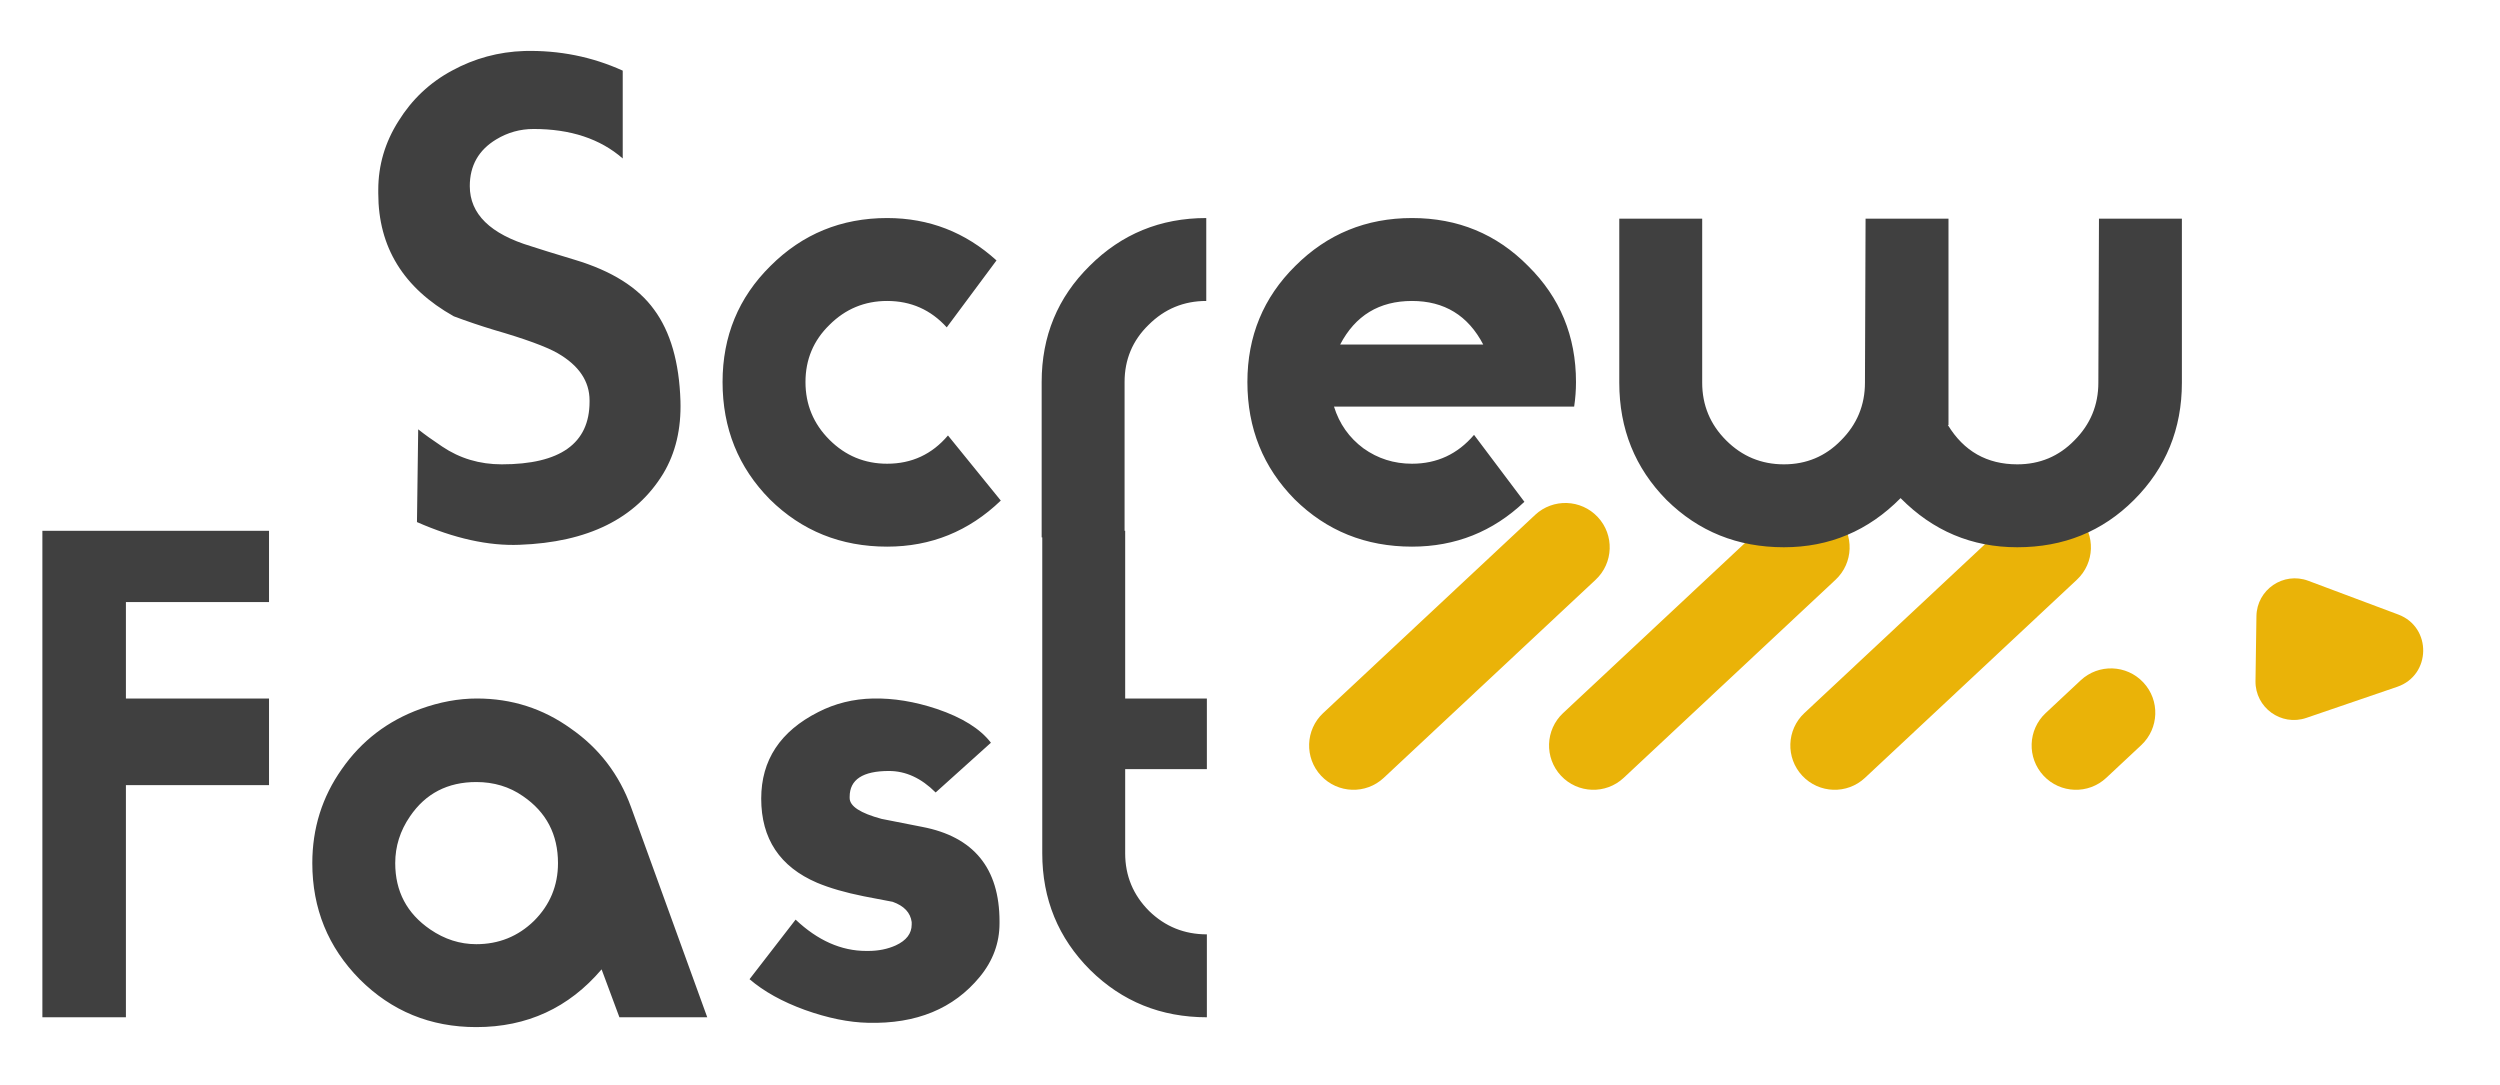
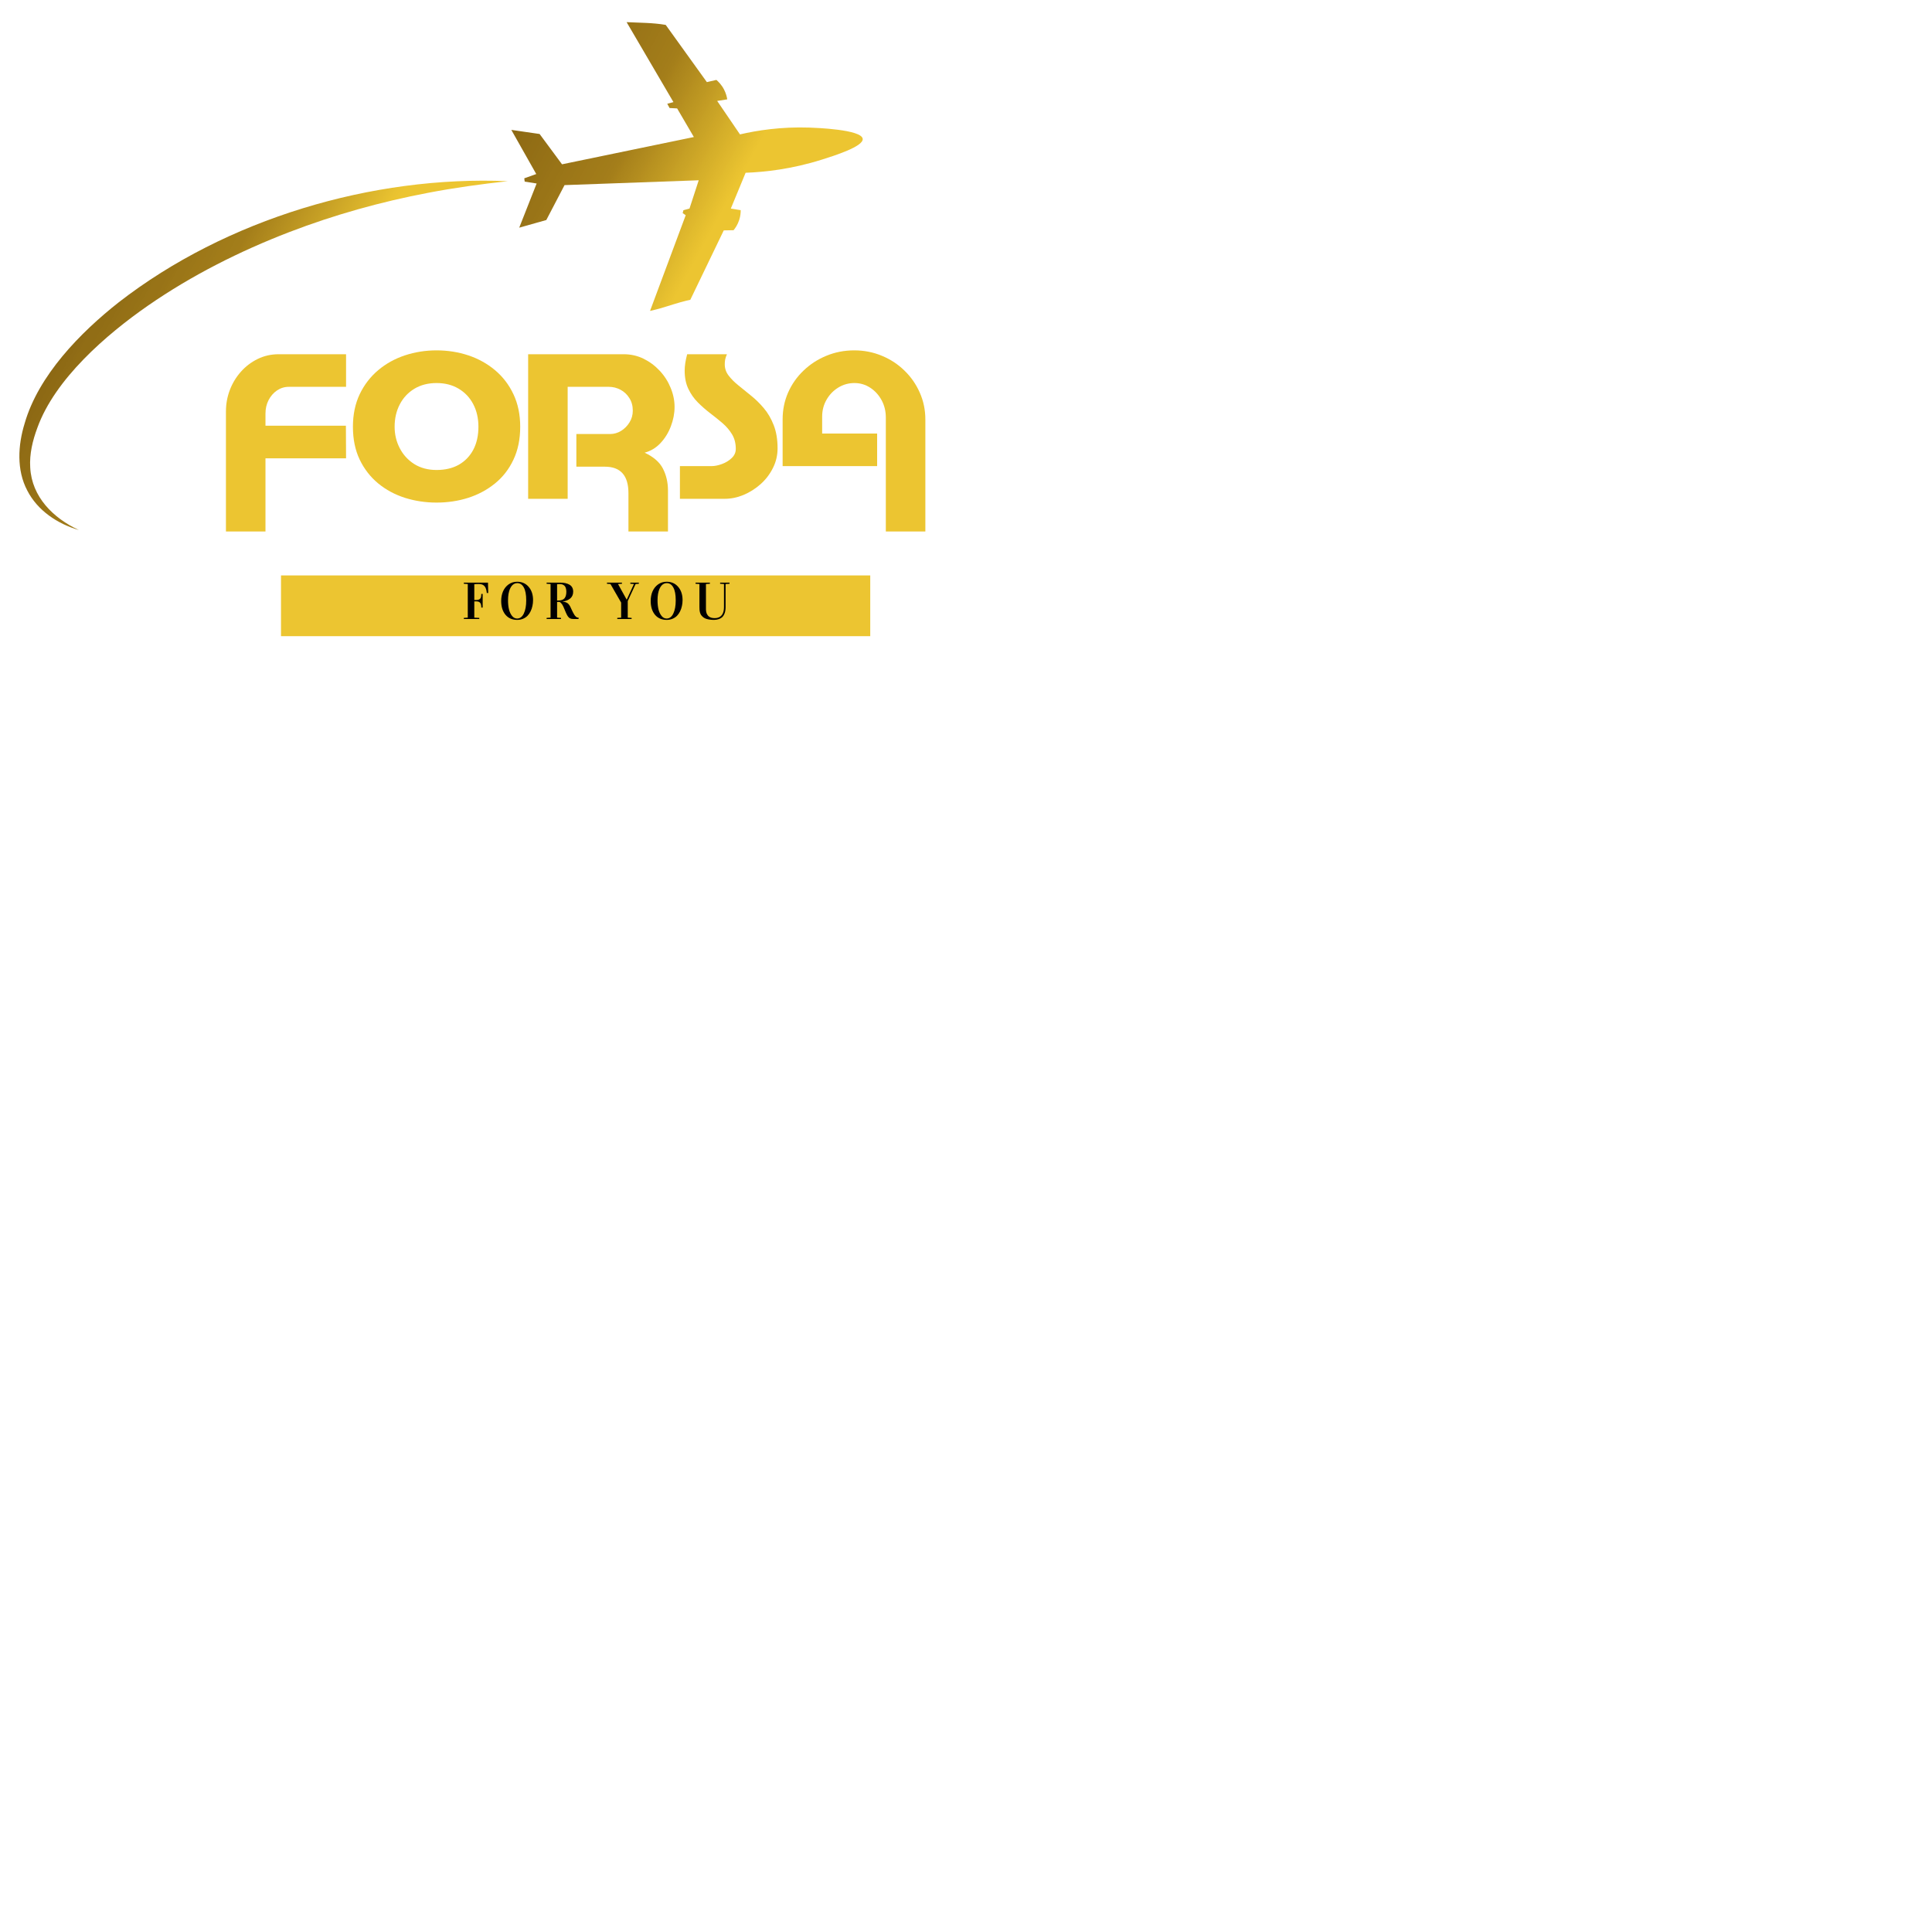
- <svg xmlns="http://www.w3.org/2000/svg" viewBox="0 0 521 226" width="521" height="226" style="height: 2.5rem;" fill="none">
-   <rect width="78.937" height="18.485" x="269" y="154.911" fill="#eab308" rx="9.242" transform="rotate(-43.075 269 154.911)" class="main-logo-screw-svg" />
-   <rect width="78.937" height="18.485" x="319" y="154.911" fill="#eab308" rx="9.242" transform="rotate(-43.075 319 154.911)" class="main-logo-screw-svg" />
-   <rect width="78.937" height="18.485" x="369.285" y="154.911" fill="#eab308" rx="9.242" transform="rotate(-43.075 369.285 154.911)" class="main-logo-screw-svg" />
-   <rect width="28.464" height="18.485" x="419.57" y="154.911" fill="#eab308" rx="9.242" transform="rotate(-43.075 419.57 154.911)" class="main-logo-screw-svg" />
-   <path fill="#eab308" class="main-logo-screw-svg" d="M499.804 128.068c7.03 2.636 6.885 12.63-.219 15.061l-18.951 6.483c-5.238 1.792-10.669-2.15-10.589-7.686l.196-13.514c.081-5.535 5.624-9.318 10.808-7.374l18.755 7.03Z" />
-   <path fill="#404040" class="main-logo-svg" d="M141.808 83.584c.171 5.803-1.024 10.837-3.584 15.104-5.717 9.387-15.701 14.336-29.952 14.848-6.485.256-13.61-1.323-21.376-4.736l.256-19.328c1.28 1.024 2.944 2.219 4.992 3.584 3.67 2.475 7.808 3.712 12.416 3.712 12.203 0 18.304-4.352 18.304-13.056v-.256c0-4.01-2.219-7.296-6.656-9.856-2.389-1.365-6.827-2.987-13.312-4.864a137.675 137.675 0 0 1-8.32-2.816c-10.496-5.888-15.744-14.421-15.744-25.6v-.768c0-5.12 1.408-9.899 4.224-14.336 2.816-4.523 6.528-8.021 11.136-10.496 4.693-2.56 9.728-3.925 15.104-4.096 7.253-.17 14.08 1.195 20.48 4.096v18.304c-4.693-4.096-10.88-6.144-18.56-6.144-2.816 0-5.419.725-7.808 2.176-3.67 2.219-5.504 5.461-5.504 9.728 0 5.803 4.267 9.984 12.8 12.544 1.536.512 4.565 1.45 9.088 2.816 7.68 2.304 13.184 5.76 16.512 10.368 3.413 4.608 5.248 10.965 5.504 19.072Zm66.758 20.736c-6.656 6.4-14.549 9.6-23.68 9.6-9.643 0-17.792-3.285-24.448-9.856-6.571-6.656-9.856-14.805-9.856-24.448 0-9.557 3.328-17.621 9.984-24.192 6.656-6.656 14.763-9.984 24.32-9.984 8.704 0 16.299 2.944 22.784 8.832l-10.368 13.952c-3.328-3.67-7.467-5.504-12.416-5.504-4.693 0-8.704 1.664-12.032 4.992-3.328 3.243-4.992 7.21-4.992 11.904 0 4.693 1.664 8.704 4.992 12.032 3.328 3.328 7.339 4.992 12.032 4.992 5.12 0 9.344-1.963 12.672-5.888l11.008 13.568Zm42.82-41.6c-4.693 0-8.704 1.664-12.032 4.992-3.328 3.243-4.992 7.21-4.992 11.904V112h-17.28V79.616c0-9.557 3.328-17.621 9.984-24.192 6.656-6.656 14.763-9.984 24.32-9.984v17.28Zm77.051 16.896a34.47 34.47 0 0 1-.384 5.12h-50.048c1.109 3.584 3.157 6.485 6.144 8.704 2.987 2.133 6.357 3.2 10.112 3.2 5.205 0 9.515-2.005 12.928-6.016l10.496 13.952c-6.571 6.229-14.379 9.344-23.424 9.344-9.643 0-17.792-3.285-24.448-9.856-6.571-6.656-9.856-14.805-9.856-24.448 0-9.557 3.328-17.621 9.984-24.192 6.656-6.656 14.763-9.984 24.32-9.984s17.621 3.328 24.192 9.984c6.656 6.57 9.984 14.635 9.984 24.192Zm-19.328-7.808c-3.157-6.059-8.107-9.088-14.848-9.088-6.827 0-11.819 3.03-14.976 9.088h29.824Zm145.596 7.936c0 9.643-3.328 17.792-9.984 24.448-6.571 6.571-14.677 9.856-24.32 9.856-9.472 0-17.579-3.413-24.32-10.24-6.741 6.827-14.848 10.24-24.32 10.24-9.643 0-17.792-3.285-24.448-9.856-6.571-6.656-9.856-14.805-9.856-24.448V45.568h17.28v34.176c0 4.693 1.664 8.704 4.992 12.032 3.328 3.328 7.339 4.992 12.032 4.992s8.661-1.664 11.904-4.992c3.328-3.328 4.992-7.339 4.992-12.032l.128-34.176h17.28v43.008h-.128c3.328 5.461 8.149 8.192 14.464 8.192 4.693 0 8.661-1.664 11.904-4.992 3.328-3.328 4.992-7.339 4.992-12.032l.128-34.176h17.28v34.176Z" />
-   <path fill="#404040" class="main-logo-svg" d="M56.064 163.616H26.24V212H8.832V110.624h47.232v14.848H26.24v20.096h29.824v18.048ZM147.389 212h-18.304l-3.712-9.984c-6.827 8.021-15.531 12.032-26.112 12.032-9.557 0-17.664-3.328-24.32-9.984-6.57-6.656-9.856-14.72-9.856-24.192 0-7.253 2.048-13.781 6.144-19.584 4.096-5.888 9.557-10.069 16.384-12.544 4.01-1.451 7.936-2.176 11.776-2.176 7.253 0 13.781 2.091 19.584 6.272 5.888 4.096 10.069 9.557 12.544 16.384L147.389 212Zm-31.104-32.128c0-5.973-2.432-10.624-7.296-13.952-2.816-1.963-6.059-2.944-9.728-2.944-5.973 0-10.581 2.389-13.824 7.168-2.048 2.987-3.072 6.229-3.072 9.728 0 5.888 2.432 10.496 7.296 13.824 2.987 2.048 6.187 3.072 9.6 3.072 4.693 0 8.704-1.621 12.032-4.864 3.328-3.328 4.992-7.339 4.992-12.032Zm92.015 12.544c0 4.096-1.365 7.808-4.096 11.136-5.461 6.656-13.227 9.856-23.296 9.6-4.011-.085-8.405-.981-13.184-2.688-4.693-1.707-8.533-3.84-11.52-6.4l9.6-12.416c4.608 4.352 9.515 6.528 14.72 6.528h.384c2.133 0 4.053-.384 5.76-1.152 2.219-1.024 3.328-2.475 3.328-4.352v-.512c-.256-1.963-1.579-3.371-3.968-4.224-.939-.171-2.944-.555-6.016-1.152-3.84-.768-7.083-1.707-9.728-2.816-7.765-3.328-11.648-9.173-11.648-17.536 0-8.021 3.968-14.037 11.904-18.048 3.499-1.792 7.296-2.731 11.392-2.816 4.267-.085 8.704.64 13.312 2.176 5.291 1.792 9.045 4.139 11.264 7.04l-11.52 10.368c-2.987-2.987-6.229-4.48-9.728-4.48-5.461 0-8.192 1.792-8.192 5.376v.256c0 1.707 2.219 3.157 6.656 4.352.341.085 3.157.64 8.448 1.664 10.752 2.048 16.128 8.619 16.128 19.712v.384ZM251.511 212c-9.557 0-17.664-3.285-24.32-9.856-6.656-6.656-9.984-14.763-9.984-24.32v-67.2h17.28v34.944h17.024v14.72h-17.024v17.536c0 4.693 1.664 8.704 4.992 12.032 3.328 3.243 7.339 4.864 12.032 4.864V212Z" />
-   <style>
-     [data-theme="dark"] .main-logo-svg {
-       fill: #d4d4d4;
-     }
-     [data-theme="dark"] .main-logo-screw-svg {
-       fill: #facc15;
-     }
- </style>
+ <svg xmlns="http://www.w3.org/2000/svg" width="500" zoomAndPan="magnify" viewBox="0 0 375 375" height="500" preserveAspectRatio="xMidYMid meet" version="1.0">
+   <defs>
+     <g />
+     <clipPath id="66f0d02dcd">
+       <path d="M 99 4 L 168 4 L 168 61 L 99 61 Z M 99 4 " clip-rule="nonzero" />
+     </clipPath>
+     <clipPath id="405ca9d980">
+       <path d="M 64.238 -31.137 L 168.898 26.016 L 100.961 150.426 L -3.699 93.273 Z M 64.238 -31.137 " clip-rule="nonzero" />
+     </clipPath>
+     <clipPath id="4ce04df2d0">
+       <path d="M 64.238 -31.137 L 168.898 26.016 L 100.961 150.426 L -3.699 93.273 Z M 64.238 -31.137 " clip-rule="nonzero" />
+     </clipPath>
+     <clipPath id="09bbdd28ea">
+       <path d="M 167.449 26.949 C 167.242 25.117 158.234 24.805 157.152 24.766 C 151.582 24.57 146.926 25.324 143.629 26.086 C 142.152 23.922 140.68 21.758 139.203 19.59 C 139.855 19.488 140.508 19.387 141.16 19.285 C 141.086 18.805 140.918 18.105 140.52 17.348 C 140.047 16.445 139.449 15.852 139.051 15.512 C 138.434 15.652 137.816 15.797 137.203 15.938 C 134.547 12.246 131.891 8.555 129.238 4.863 C 129.219 4.852 129.199 4.84 129.184 4.828 C 126.691 4.395 124.148 4.43 121.625 4.297 C 124.656 9.473 127.684 14.648 130.715 19.82 L 129.516 20.141 C 129.668 20.418 129.816 20.691 129.965 20.969 C 130.453 20.992 130.941 21.02 131.43 21.043 C 132.512 22.895 133.598 24.746 134.68 26.598 L 109.09 31.891 C 107.641 29.93 106.188 27.969 104.738 26.008 C 102.906 25.742 101.078 25.477 99.246 25.211 L 104.086 33.781 C 103.312 34.059 102.539 34.332 101.762 34.609 C 101.789 34.824 101.816 35.039 101.844 35.254 C 102.617 35.375 103.391 35.496 104.16 35.617 C 103.035 38.477 101.906 41.336 100.781 44.191 C 102.535 43.695 104.285 43.203 106.039 42.707 C 107.219 40.449 108.398 38.188 109.578 35.93 L 135.621 34.992 L 133.832 40.477 L 132.648 40.805 L 132.508 41.367 C 132.703 41.5 132.898 41.633 133.098 41.77 C 130.789 47.961 128.48 54.152 126.172 60.348 C 127.09 60.145 127.836 59.949 128.34 59.801 C 129.984 59.316 131.613 58.75 133.281 58.348 C 133.516 58.293 133.75 58.242 133.988 58.191 C 136.152 53.699 138.316 49.211 140.48 44.719 C 141.117 44.707 141.754 44.695 142.387 44.684 C 142.715 44.285 143.184 43.617 143.484 42.676 C 143.727 41.922 143.773 41.258 143.773 40.793 C 143.133 40.688 142.492 40.586 141.852 40.484 C 142.809 38.168 143.766 35.852 144.723 33.535 C 148.477 33.391 153.645 32.836 159.504 30.988 C 161.961 30.215 167.621 28.43 167.449 26.949 Z M 167.449 26.949 " clip-rule="nonzero" />
+     </clipPath>
+     <linearGradient x1="828.473" gradientTransform="matrix(0.049009, 0.0267622, -0.0267622, 0.049009, 65.2955, -30.05704)" y1="449.218" x2="2384.225" gradientUnits="userSpaceOnUse" y2="449.218" id="3a09776a36">
+       <stop stop-opacity="1" stop-color="rgb(55.299%, 41.199%, 7.799%)" offset="0" />
+       <stop stop-opacity="1" stop-color="rgb(55.478%, 41.36%, 7.846%)" offset="0.125" />
+       <stop stop-opacity="1" stop-color="rgb(55.8%, 41.655%, 7.933%)" offset="0.133" />
+       <stop stop-opacity="1" stop-color="rgb(56.09%, 41.919%, 8.009%)" offset="0.141" />
+       <stop stop-opacity="1" stop-color="rgb(56.38%, 42.183%, 8.087%)" offset="0.148" />
+       <stop stop-opacity="1" stop-color="rgb(56.67%, 42.447%, 8.163%)" offset="0.156" />
+       <stop stop-opacity="1" stop-color="rgb(56.958%, 42.711%, 8.241%)" offset="0.164" />
+       <stop stop-opacity="1" stop-color="rgb(57.248%, 42.975%, 8.319%)" offset="0.172" />
+       <stop stop-opacity="1" stop-color="rgb(57.538%, 43.237%, 8.395%)" offset="0.18" />
+       <stop stop-opacity="1" stop-color="rgb(57.826%, 43.501%, 8.473%)" offset="0.188" />
+       <stop stop-opacity="1" stop-color="rgb(58.116%, 43.765%, 8.55%)" offset="0.195" />
+       <stop stop-opacity="1" stop-color="rgb(58.406%, 44.029%, 8.627%)" offset="0.203" />
+       <stop stop-opacity="1" stop-color="rgb(58.694%, 44.293%, 8.705%)" offset="0.211" />
+       <stop stop-opacity="1" stop-color="rgb(58.984%, 44.557%, 8.781%)" offset="0.219" />
+       <stop stop-opacity="1" stop-color="rgb(59.274%, 44.82%, 8.859%)" offset="0.227" />
+       <stop stop-opacity="1" stop-color="rgb(59.564%, 45.084%, 8.936%)" offset="0.234" />
+       <stop stop-opacity="1" stop-color="rgb(59.853%, 45.348%, 9.013%)" offset="0.242" />
+       <stop stop-opacity="1" stop-color="rgb(60.143%, 45.612%, 9.09%)" offset="0.25" />
+       <stop stop-opacity="1" stop-color="rgb(60.432%, 45.876%, 9.167%)" offset="0.258" />
+       <stop stop-opacity="1" stop-color="rgb(60.721%, 46.14%, 9.245%)" offset="0.266" />
+       <stop stop-opacity="1" stop-color="rgb(61.011%, 46.404%, 9.322%)" offset="0.273" />
+       <stop stop-opacity="1" stop-color="rgb(61.301%, 46.666%, 9.399%)" offset="0.281" />
+       <stop stop-opacity="1" stop-color="rgb(61.591%, 46.93%, 9.476%)" offset="0.289" />
+       <stop stop-opacity="1" stop-color="rgb(61.879%, 47.194%, 9.554%)" offset="0.297" />
+       <stop stop-opacity="1" stop-color="rgb(62.169%, 47.458%, 9.631%)" offset="0.305" />
+       <stop stop-opacity="1" stop-color="rgb(62.459%, 47.722%, 9.708%)" offset="0.312" />
+       <stop stop-opacity="1" stop-color="rgb(62.747%, 47.986%, 9.785%)" offset="0.32" />
+       <stop stop-opacity="1" stop-color="rgb(63.037%, 48.248%, 9.862%)" offset="0.328" />
+       <stop stop-opacity="1" stop-color="rgb(63.327%, 48.512%, 9.94%)" offset="0.336" />
+       <stop stop-opacity="1" stop-color="rgb(63.615%, 48.776%, 10.017%)" offset="0.344" />
+       <stop stop-opacity="1" stop-color="rgb(63.905%, 49.04%, 10.094%)" offset="0.352" />
+       <stop stop-opacity="1" stop-color="rgb(64.235%, 49.345%, 10.185%)" offset="0.359" />
+       <stop stop-opacity="1" stop-color="rgb(64.845%, 49.939%, 10.373%)" offset="0.363" />
+       <stop stop-opacity="1" stop-color="rgb(65.273%, 50.362%, 10.51%)" offset="0.367" />
+       <stop stop-opacity="1" stop-color="rgb(65.698%, 50.783%, 10.646%)" offset="0.371" />
+       <stop stop-opacity="1" stop-color="rgb(66.125%, 51.205%, 10.782%)" offset="0.375" />
+       <stop stop-opacity="1" stop-color="rgb(66.551%, 51.627%, 10.918%)" offset="0.379" />
+       <stop stop-opacity="1" stop-color="rgb(66.978%, 52.049%, 11.055%)" offset="0.383" />
+       <stop stop-opacity="1" stop-color="rgb(67.404%, 52.47%, 11.191%)" offset="0.387" />
+       <stop stop-opacity="1" stop-color="rgb(67.831%, 52.893%, 11.327%)" offset="0.391" />
+       <stop stop-opacity="1" stop-color="rgb(68.257%, 53.314%, 11.462%)" offset="0.395" />
+       <stop stop-opacity="1" stop-color="rgb(68.684%, 53.737%, 11.598%)" offset="0.398" />
+       <stop stop-opacity="1" stop-color="rgb(69.11%, 54.158%, 11.734%)" offset="0.402" />
+       <stop stop-opacity="1" stop-color="rgb(69.537%, 54.581%, 11.871%)" offset="0.406" />
+       <stop stop-opacity="1" stop-color="rgb(69.963%, 55.002%, 12.007%)" offset="0.41" />
+       <stop stop-opacity="1" stop-color="rgb(70.39%, 55.425%, 12.143%)" offset="0.414" />
+       <stop stop-opacity="1" stop-color="rgb(70.816%, 55.847%, 12.279%)" offset="0.418" />
+       <stop stop-opacity="1" stop-color="rgb(71.243%, 56.27%, 12.416%)" offset="0.422" />
+       <stop stop-opacity="1" stop-color="rgb(71.669%, 56.691%, 12.552%)" offset="0.426" />
+       <stop stop-opacity="1" stop-color="rgb(72.096%, 57.114%, 12.688%)" offset="0.43" />
+       <stop stop-opacity="1" stop-color="rgb(72.522%, 57.535%, 12.823%)" offset="0.434" />
+       <stop stop-opacity="1" stop-color="rgb(72.949%, 57.957%, 12.959%)" offset="0.438" />
+       <stop stop-opacity="1" stop-color="rgb(73.375%, 58.379%, 13.095%)" offset="0.441" />
+       <stop stop-opacity="1" stop-color="rgb(73.802%, 58.801%, 13.232%)" offset="0.445" />
+       <stop stop-opacity="1" stop-color="rgb(74.228%, 59.222%, 13.368%)" offset="0.449" />
+       <stop stop-opacity="1" stop-color="rgb(74.655%, 59.645%, 13.504%)" offset="0.453" />
+       <stop stop-opacity="1" stop-color="rgb(75.081%, 60.066%, 13.64%)" offset="0.457" />
+       <stop stop-opacity="1" stop-color="rgb(75.508%, 60.489%, 13.776%)" offset="0.461" />
+       <stop stop-opacity="1" stop-color="rgb(75.934%, 60.91%, 13.911%)" offset="0.465" />
+       <stop stop-opacity="1" stop-color="rgb(76.361%, 61.333%, 14.049%)" offset="0.469" />
+       <stop stop-opacity="1" stop-color="rgb(76.787%, 61.754%, 14.185%)" offset="0.473" />
+       <stop stop-opacity="1" stop-color="rgb(77.214%, 62.177%, 14.32%)" offset="0.477" />
+       <stop stop-opacity="1" stop-color="rgb(77.64%, 62.598%, 14.456%)" offset="0.48" />
+       <stop stop-opacity="1" stop-color="rgb(78.067%, 63.02%, 14.594%)" offset="0.484" />
+       <stop stop-opacity="1" stop-color="rgb(78.493%, 63.441%, 14.729%)" offset="0.488" />
+       <stop stop-opacity="1" stop-color="rgb(78.92%, 63.864%, 14.865%)" offset="0.492" />
+       <stop stop-opacity="1" stop-color="rgb(79.346%, 64.285%, 15.001%)" offset="0.496" />
+       <stop stop-opacity="1" stop-color="rgb(79.773%, 64.708%, 15.137%)" offset="0.5" />
+       <stop stop-opacity="1" stop-color="rgb(80.199%, 65.129%, 15.273%)" offset="0.504" />
+       <stop stop-opacity="1" stop-color="rgb(80.624%, 65.552%, 15.41%)" offset="0.508" />
+       <stop stop-opacity="1" stop-color="rgb(81.05%, 65.973%, 15.546%)" offset="0.512" />
+       <stop stop-opacity="1" stop-color="rgb(81.477%, 66.396%, 15.681%)" offset="0.516" />
+       <stop stop-opacity="1" stop-color="rgb(81.903%, 66.817%, 15.817%)" offset="0.52" />
+       <stop stop-opacity="1" stop-color="rgb(82.33%, 67.239%, 15.955%)" offset="0.523" />
+       <stop stop-opacity="1" stop-color="rgb(82.756%, 67.661%, 16.09%)" offset="0.527" />
+       <stop stop-opacity="1" stop-color="rgb(83.183%, 68.083%, 16.226%)" offset="0.531" />
+       <stop stop-opacity="1" stop-color="rgb(83.609%, 68.504%, 16.362%)" offset="0.535" />
+       <stop stop-opacity="1" stop-color="rgb(84.036%, 68.927%, 16.498%)" offset="0.539" />
+       <stop stop-opacity="1" stop-color="rgb(84.462%, 69.348%, 16.634%)" offset="0.543" />
+       <stop stop-opacity="1" stop-color="rgb(84.889%, 69.771%, 16.771%)" offset="0.547" />
+       <stop stop-opacity="1" stop-color="rgb(85.315%, 70.192%, 16.907%)" offset="0.551" />
+       <stop stop-opacity="1" stop-color="rgb(85.742%, 70.615%, 17.043%)" offset="0.555" />
+       <stop stop-opacity="1" stop-color="rgb(86.168%, 71.036%, 17.178%)" offset="0.559" />
+       <stop stop-opacity="1" stop-color="rgb(86.595%, 71.458%, 17.316%)" offset="0.562" />
+       <stop stop-opacity="1" stop-color="rgb(87.021%, 71.88%, 17.451%)" offset="0.566" />
+       <stop stop-opacity="1" stop-color="rgb(87.448%, 72.302%, 17.587%)" offset="0.57" />
+       <stop stop-opacity="1" stop-color="rgb(87.874%, 72.723%, 17.723%)" offset="0.574" />
+       <stop stop-opacity="1" stop-color="rgb(88.301%, 73.146%, 17.859%)" offset="0.578" />
+       <stop stop-opacity="1" stop-color="rgb(88.727%, 73.567%, 17.995%)" offset="0.582" />
+       <stop stop-opacity="1" stop-color="rgb(89.154%, 73.99%, 18.132%)" offset="0.586" />
+       <stop stop-opacity="1" stop-color="rgb(89.58%, 74.411%, 18.268%)" offset="0.59" />
+       <stop stop-opacity="1" stop-color="rgb(90.007%, 74.834%, 18.404%)" offset="0.594" />
+       <stop stop-opacity="1" stop-color="rgb(90.433%, 75.255%, 18.539%)" offset="0.598" />
+       <stop stop-opacity="1" stop-color="rgb(90.86%, 75.677%, 18.677%)" offset="0.602" />
+       <stop stop-opacity="1" stop-color="rgb(91.286%, 76.099%, 18.813%)" offset="0.605" />
+       <stop stop-opacity="1" stop-color="rgb(91.713%, 76.521%, 18.948%)" offset="0.609" />
+       <stop stop-opacity="1" stop-color="rgb(92.105%, 76.91%, 19.073%)" offset="0.613" />
+       <stop stop-opacity="1" stop-color="rgb(92.499%, 77.299%, 19.199%)" offset="0.617" />
+       <stop stop-opacity="1" stop-color="rgb(92.499%, 77.299%, 19.199%)" offset="0.625" />
+       <stop stop-opacity="1" stop-color="rgb(92.499%, 77.299%, 19.199%)" offset="0.75" />
+       <stop stop-opacity="1" stop-color="rgb(92.499%, 77.299%, 19.199%)" offset="1" />
+     </linearGradient>
+     <clipPath id="6f4a0f222e">
+       <path d="M 3 35 L 99 35 L 99 103 L 3 103 Z M 3 35 " clip-rule="nonzero" />
+     </clipPath>
+     <clipPath id="265a0ba11c">
+       <path d="M 64.238 -31.137 L 168.898 26.016 L 100.961 150.426 L -3.699 93.273 Z M 64.238 -31.137 " clip-rule="nonzero" />
+     </clipPath>
+     <clipPath id="0516701659">
+       <path d="M 64.238 -31.137 L 168.898 26.016 L 100.961 150.426 L -3.699 93.273 Z M 64.238 -31.137 " clip-rule="nonzero" />
+     </clipPath>
+     <clipPath id="83fae1328e">
+       <path d="M 23.082 58.648 C 15.598 64.535 7.445 72.867 4.773 82.219 C 3.488 86.402 3.188 91.234 5.297 95.215 C 7.293 99.113 11.184 101.691 15.301 102.875 C 10.336 100.566 6.176 96.465 5.867 90.758 C 5.699 88.113 6.336 85.496 7.254 83.031 C 10.688 73.535 20.613 64.953 28.758 59.297 C 37.238 53.434 46.512 48.762 56.133 45.055 C 64.852 41.703 73.855 39.188 83.047 37.434 C 88.18 36.449 93.375 35.73 98.566 35.168 C 72.305 34.039 43.918 42.492 23.082 58.648 Z M 23.082 58.648 " clip-rule="nonzero" />
+     </clipPath>
+     <linearGradient x1="-426.022" gradientTransform="matrix(0.049009, 0.0267622, -0.0267622, 0.049009, 65.2955, -30.05704)" y1="1633.199" x2="1663.901" gradientUnits="userSpaceOnUse" y2="1633.199" id="5f6271c295">
+       <stop stop-opacity="1" stop-color="rgb(55.299%, 41.199%, 7.799%)" offset="0" />
+       <stop stop-opacity="1" stop-color="rgb(55.299%, 41.199%, 7.799%)" offset="0.125" />
+       <stop stop-opacity="1" stop-color="rgb(55.299%, 41.199%, 7.799%)" offset="0.188" />
+       <stop stop-opacity="1" stop-color="rgb(55.299%, 41.199%, 7.799%)" offset="0.203" />
+       <stop stop-opacity="1" stop-color="rgb(55.476%, 41.36%, 7.846%)" offset="0.211" />
+       <stop stop-opacity="1" stop-color="rgb(55.85%, 41.701%, 7.945%)" offset="0.219" />
+       <stop stop-opacity="1" stop-color="rgb(56.241%, 42.056%, 8.051%)" offset="0.227" />
+       <stop stop-opacity="1" stop-color="rgb(56.631%, 42.413%, 8.154%)" offset="0.23" />
+       <stop stop-opacity="1" stop-color="rgb(56.828%, 42.592%, 8.206%)" offset="0.234" />
+       <stop stop-opacity="1" stop-color="rgb(57.024%, 42.769%, 8.258%)" offset="0.242" />
+       <stop stop-opacity="1" stop-color="rgb(57.414%, 43.126%, 8.363%)" offset="0.25" />
+       <stop stop-opacity="1" stop-color="rgb(57.805%, 43.481%, 8.467%)" offset="0.258" />
+       <stop stop-opacity="1" stop-color="rgb(58.195%, 43.839%, 8.571%)" offset="0.262" />
+       <stop stop-opacity="1" stop-color="rgb(58.392%, 44.017%, 8.624%)" offset="0.266" />
+       <stop stop-opacity="1" stop-color="rgb(58.588%, 44.196%, 8.676%)" offset="0.273" />
+       <stop stop-opacity="1" stop-color="rgb(58.978%, 44.551%, 8.78%)" offset="0.281" />
+       <stop stop-opacity="1" stop-color="rgb(59.369%, 44.908%, 8.885%)" offset="0.285" />
+       <stop stop-opacity="1" stop-color="rgb(59.566%, 45.087%, 8.937%)" offset="0.289" />
+       <stop stop-opacity="1" stop-color="rgb(59.761%, 45.264%, 8.989%)" offset="0.297" />
+       <stop stop-opacity="1" stop-color="rgb(60.152%, 45.621%, 9.093%)" offset="0.305" />
+       <stop stop-opacity="1" stop-color="rgb(60.542%, 45.976%, 9.198%)" offset="0.309" />
+       <stop stop-opacity="1" stop-color="rgb(60.739%, 46.155%, 9.25%)" offset="0.312" />
+       <stop stop-opacity="1" stop-color="rgb(60.934%, 46.333%, 9.302%)" offset="0.32" />
+       <stop stop-opacity="1" stop-color="rgb(61.325%, 46.689%, 9.406%)" offset="0.328" />
+       <stop stop-opacity="1" stop-color="rgb(61.716%, 47.046%, 9.511%)" offset="0.332" />
+       <stop stop-opacity="1" stop-color="rgb(61.913%, 47.224%, 9.563%)" offset="0.336" />
+       <stop stop-opacity="1" stop-color="rgb(62.108%, 47.401%, 9.615%)" offset="0.344" />
+       <stop stop-opacity="1" stop-color="rgb(62.498%, 47.758%, 9.718%)" offset="0.352" />
+       <stop stop-opacity="1" stop-color="rgb(62.889%, 48.114%, 9.824%)" offset="0.355" />
+       <stop stop-opacity="1" stop-color="rgb(63.086%, 48.293%, 9.875%)" offset="0.359" />
+       <stop stop-opacity="1" stop-color="rgb(63.281%, 48.471%, 9.927%)" offset="0.367" />
+       <stop stop-opacity="1" stop-color="rgb(63.672%, 48.827%, 10.031%)" offset="0.375" />
+       <stop stop-opacity="1" stop-color="rgb(64.062%, 49.184%, 10.136%)" offset="0.383" />
+       <stop stop-opacity="1" stop-color="rgb(64.795%, 49.892%, 10.358%)" offset="0.387" />
+       <stop stop-opacity="1" stop-color="rgb(65.332%, 50.421%, 10.529%)" offset="0.391" />
+       <stop stop-opacity="1" stop-color="rgb(65.907%, 50.99%, 10.712%)" offset="0.395" />
+       <stop stop-opacity="1" stop-color="rgb(66.484%, 51.561%, 10.896%)" offset="0.398" />
+       <stop stop-opacity="1" stop-color="rgb(67.059%, 52.13%, 11.079%)" offset="0.402" />
+       <stop stop-opacity="1" stop-color="rgb(67.636%, 52.701%, 11.264%)" offset="0.406" />
+       <stop stop-opacity="1" stop-color="rgb(68.211%, 53.27%, 11.447%)" offset="0.41" />
+       <stop stop-opacity="1" stop-color="rgb(68.788%, 53.841%, 11.632%)" offset="0.414" />
+       <stop stop-opacity="1" stop-color="rgb(69.365%, 54.41%, 11.815%)" offset="0.418" />
+       <stop stop-opacity="1" stop-color="rgb(69.942%, 54.98%, 12%)" offset="0.422" />
+       <stop stop-opacity="1" stop-color="rgb(70.517%, 55.551%, 12.183%)" offset="0.426" />
+       <stop stop-opacity="1" stop-color="rgb(71.094%, 56.122%, 12.367%)" offset="0.43" />
+       <stop stop-opacity="1" stop-color="rgb(71.669%, 56.691%, 12.55%)" offset="0.434" />
+       <stop stop-opacity="1" stop-color="rgb(72.246%, 57.262%, 12.735%)" offset="0.438" />
+       <stop stop-opacity="1" stop-color="rgb(72.821%, 57.831%, 12.918%)" offset="0.441" />
+       <stop stop-opacity="1" stop-color="rgb(73.398%, 58.401%, 13.103%)" offset="0.445" />
+       <stop stop-opacity="1" stop-color="rgb(73.975%, 58.971%, 13.286%)" offset="0.449" />
+       <stop stop-opacity="1" stop-color="rgb(74.551%, 59.541%, 13.47%)" offset="0.453" />
+       <stop stop-opacity="1" stop-color="rgb(75.127%, 60.11%, 13.654%)" offset="0.457" />
+       <stop stop-opacity="1" stop-color="rgb(75.703%, 60.681%, 13.838%)" offset="0.461" />
+       <stop stop-opacity="1" stop-color="rgb(76.279%, 61.252%, 14.021%)" offset="0.465" />
+       <stop stop-opacity="1" stop-color="rgb(76.855%, 61.823%, 14.206%)" offset="0.469" />
+       <stop stop-opacity="1" stop-color="rgb(77.431%, 62.392%, 14.389%)" offset="0.473" />
+       <stop stop-opacity="1" stop-color="rgb(78.008%, 62.962%, 14.574%)" offset="0.477" />
+       <stop stop-opacity="1" stop-color="rgb(78.584%, 63.531%, 14.757%)" offset="0.48" />
+       <stop stop-opacity="1" stop-color="rgb(79.161%, 64.102%, 14.941%)" offset="0.484" />
+       <stop stop-opacity="1" stop-color="rgb(79.736%, 64.671%, 15.126%)" offset="0.488" />
+       <stop stop-opacity="1" stop-color="rgb(80.313%, 65.242%, 15.311%)" offset="0.492" />
+       <stop stop-opacity="1" stop-color="rgb(80.888%, 65.811%, 15.494%)" offset="0.496" />
+       <stop stop-opacity="1" stop-color="rgb(81.465%, 66.382%, 15.678%)" offset="0.5" />
+       <stop stop-opacity="1" stop-color="rgb(82.04%, 66.953%, 15.862%)" offset="0.504" />
+       <stop stop-opacity="1" stop-color="rgb(82.617%, 67.523%, 16.046%)" offset="0.508" />
+       <stop stop-opacity="1" stop-color="rgb(83.192%, 68.092%, 16.229%)" offset="0.512" />
+       <stop stop-opacity="1" stop-color="rgb(83.769%, 68.663%, 16.414%)" offset="0.516" />
+       <stop stop-opacity="1" stop-color="rgb(84.346%, 69.232%, 16.597%)" offset="0.52" />
+       <stop stop-opacity="1" stop-color="rgb(84.923%, 69.803%, 16.782%)" offset="0.523" />
+       <stop stop-opacity="1" stop-color="rgb(85.498%, 70.372%, 16.965%)" offset="0.527" />
+       <stop stop-opacity="1" stop-color="rgb(86.075%, 70.943%, 17.149%)" offset="0.531" />
+       <stop stop-opacity="1" stop-color="rgb(86.65%, 71.512%, 17.332%)" offset="0.535" />
+       <stop stop-opacity="1" stop-color="rgb(87.227%, 72.083%, 17.517%)" offset="0.539" />
+       <stop stop-opacity="1" stop-color="rgb(87.802%, 72.653%, 17.7%)" offset="0.543" />
+       <stop stop-opacity="1" stop-color="rgb(88.379%, 73.224%, 17.885%)" offset="0.547" />
+       <stop stop-opacity="1" stop-color="rgb(88.956%, 73.793%, 18.068%)" offset="0.551" />
+       <stop stop-opacity="1" stop-color="rgb(89.532%, 74.364%, 18.253%)" offset="0.555" />
+       <stop stop-opacity="1" stop-color="rgb(90.108%, 74.933%, 18.436%)" offset="0.559" />
+       <stop stop-opacity="1" stop-color="rgb(90.685%, 75.504%, 18.62%)" offset="0.562" />
+       <stop stop-opacity="1" stop-color="rgb(91.26%, 76.073%, 18.803%)" offset="0.566" />
+       <stop stop-opacity="1" stop-color="rgb(91.837%, 76.643%, 18.988%)" offset="0.57" />
+       <stop stop-opacity="1" stop-color="rgb(92.168%, 76.971%, 19.093%)" offset="0.574" />
+       <stop stop-opacity="1" stop-color="rgb(92.499%, 77.299%, 19.199%)" offset="0.578" />
+       <stop stop-opacity="1" stop-color="rgb(92.499%, 77.299%, 19.199%)" offset="0.594" />
+       <stop stop-opacity="1" stop-color="rgb(92.499%, 77.299%, 19.199%)" offset="0.625" />
+       <stop stop-opacity="1" stop-color="rgb(92.499%, 77.299%, 19.199%)" offset="0.75" />
+       <stop stop-opacity="1" stop-color="rgb(92.499%, 77.299%, 19.199%)" offset="1" />
+     </linearGradient>
+     <clipPath id="43d5b28bb3">
+       <path d="M 54.543 111.695 L 168.93 111.695 L 168.93 123.484 L 54.543 123.484 Z M 54.543 111.695 " clip-rule="nonzero" />
+     </clipPath>
+   </defs>
+   <g clip-path="url(#66f0d02dcd)">
+     <g clip-path="url(#405ca9d980)">
+       <g clip-path="url(#4ce04df2d0)">
+         <g clip-path="url(#09bbdd28ea)">
+           <path fill="url(#3a09776a36)" d="M 114.949 -24.465 L 75.668 47.473 L 151.914 89.109 L 191.195 17.172 Z M 114.949 -24.465 " fill-rule="nonzero" />
+         </g>
+       </g>
+     </g>
+   </g>
+   <g clip-path="url(#6f4a0f222e)">
+     <g clip-path="url(#265a0ba11c)">
+       <g clip-path="url(#0516701659)">
+         <g clip-path="url(#83fae1328e)">
+           <path fill="url(#5f6271c295)" d="M 25.098 -6.078 L -25.766 87.062 L 76.66 142.996 L 127.523 49.852 Z M 25.098 -6.078 " fill-rule="nonzero" />
+         </g>
+       </g>
+     </g>
+   </g>
+   <g clip-path="url(#43d5b28bb3)">
+     <path fill="#ecc531" d="M 54.543 111.695 L 168.914 111.695 L 168.914 123.48 L 54.543 123.48 Z M 54.543 111.695 " fill-opacity="1" fill-rule="nonzero" />
+   </g>
+   <g fill="#ecc531" fill-opacity="1">
+     <g transform="translate(42.79489, 96.81752)">
+       <g>
+         <path d="M 11.312 -28.062 L 24.375 -28.062 L 24.375 -21.734 L 13.25 -21.734 C 12.426 -21.734 11.664 -21.5 10.969 -21.031 C 10.281 -20.562 9.734 -19.93 9.328 -19.141 C 8.93 -18.359 8.734 -17.492 8.734 -16.547 L 8.734 -14.188 L 24.344 -14.188 L 24.375 -7.859 L 8.734 -7.859 L 8.734 6.344 L 1.062 6.344 L 1.062 -16.969 C 1.062 -18.406 1.312 -19.785 1.812 -21.109 C 2.32 -22.441 3.039 -23.629 3.969 -24.672 C 4.895 -25.711 5.977 -26.535 7.219 -27.141 C 8.469 -27.754 9.832 -28.062 11.312 -28.062 Z M 11.312 -28.062 " />
+       </g>
+     </g>
+   </g>
+   <g fill="#ecc531" fill-opacity="1">
+     <g transform="translate(68.00292, 96.81752)">
+       <g>
+         <path d="M 16.734 -22.469 C 15.086 -22.469 13.648 -22.098 12.422 -21.359 C 11.203 -20.617 10.258 -19.609 9.594 -18.328 C 8.926 -17.047 8.594 -15.598 8.594 -13.984 C 8.594 -12.484 8.926 -11.094 9.594 -9.812 C 10.258 -8.531 11.203 -7.504 12.422 -6.734 C 13.648 -5.973 15.086 -5.594 16.734 -5.594 C 18.398 -5.594 19.836 -5.93 21.047 -6.609 C 22.254 -7.297 23.191 -8.266 23.859 -9.516 C 24.523 -10.773 24.859 -12.266 24.859 -13.984 C 24.859 -15.629 24.523 -17.086 23.859 -18.359 C 23.191 -19.641 22.242 -20.645 21.016 -21.375 C 19.797 -22.102 18.367 -22.469 16.734 -22.469 Z M 16.734 0.734 C 14.598 0.734 12.551 0.426 10.594 -0.188 C 8.645 -0.812 6.914 -1.742 5.406 -2.984 C 3.895 -4.234 2.695 -5.773 1.812 -7.609 C 0.938 -9.441 0.5 -11.566 0.5 -13.984 C 0.5 -16.348 0.938 -18.453 1.812 -20.297 C 2.695 -22.141 3.895 -23.695 5.406 -24.969 C 6.914 -26.238 8.645 -27.195 10.594 -27.844 C 12.551 -28.488 14.598 -28.812 16.734 -28.812 C 18.891 -28.812 20.941 -28.488 22.891 -27.844 C 24.836 -27.195 26.566 -26.238 28.078 -24.969 C 29.598 -23.695 30.789 -22.141 31.656 -20.297 C 32.531 -18.453 32.969 -16.348 32.969 -13.984 C 32.969 -11.566 32.531 -9.438 31.656 -7.594 C 30.789 -5.75 29.594 -4.207 28.062 -2.969 C 26.539 -1.738 24.812 -0.812 22.875 -0.188 C 20.938 0.426 18.891 0.734 16.734 0.734 Z M 16.734 0.734 " />
+       </g>
+     </g>
+   </g>
+   <g fill="#ecc531" fill-opacity="1">
+     <g transform="translate(101.4493, 96.81752)">
+       <g>
+         <path d="M 1.062 -28.062 L 19.609 -28.062 C 20.992 -28.062 22.281 -27.77 23.469 -27.188 C 24.656 -26.602 25.703 -25.82 26.609 -24.844 C 27.516 -23.875 28.219 -22.773 28.719 -21.547 C 29.227 -20.328 29.484 -19.086 29.484 -17.828 C 29.484 -16.578 29.242 -15.328 28.766 -14.078 C 28.297 -12.836 27.629 -11.754 26.766 -10.828 C 25.898 -9.898 24.867 -9.273 23.672 -8.953 C 25.398 -8.148 26.586 -7.113 27.234 -5.844 C 27.879 -4.57 28.203 -3.176 28.203 -1.656 L 28.203 6.344 L 20.531 6.344 L 20.531 -1.094 C 20.531 -4.52 19.004 -6.234 15.953 -6.234 L 10.422 -6.234 L 10.422 -12.578 L 17.016 -12.578 C 17.742 -12.578 18.441 -12.781 19.109 -13.188 C 19.773 -13.602 20.316 -14.148 20.734 -14.828 C 21.16 -15.504 21.375 -16.266 21.375 -17.109 C 21.375 -18.055 21.148 -18.875 20.703 -19.562 C 20.266 -20.258 19.691 -20.797 18.984 -21.172 C 18.273 -21.547 17.523 -21.734 16.734 -21.734 L 8.734 -21.734 L 8.734 0 L 1.062 0 Z M 1.062 -28.062 " />
+       </g>
+     </g>
+   </g>
+   <g fill="#ecc531" fill-opacity="1">
+     <g transform="translate(131.4103, 96.81752)">
+       <g>
+         <path d="M 1.969 -28.062 L 9.688 -28.062 C 9.52 -27.688 9.406 -27.344 9.344 -27.031 C 9.289 -26.719 9.266 -26.406 9.266 -26.094 C 9.266 -25.301 9.508 -24.582 10 -23.938 C 10.488 -23.289 11.117 -22.656 11.891 -22.031 C 12.672 -21.406 13.492 -20.738 14.359 -20.031 C 15.234 -19.332 16.062 -18.52 16.844 -17.594 C 17.633 -16.664 18.273 -15.566 18.766 -14.297 C 19.266 -13.023 19.516 -11.523 19.516 -9.797 C 19.516 -8.43 19.211 -7.156 18.609 -5.969 C 18.016 -4.781 17.219 -3.738 16.219 -2.844 C 15.219 -1.957 14.113 -1.258 12.906 -0.75 C 11.695 -0.25 10.484 0 9.266 0 L 0.562 0 L 0.562 -6.344 L 6.688 -6.344 C 7.301 -6.344 7.977 -6.477 8.719 -6.75 C 9.457 -7.02 10.086 -7.406 10.609 -7.906 C 11.141 -8.406 11.406 -9 11.406 -9.688 C 11.406 -10.77 11.164 -11.707 10.688 -12.5 C 10.207 -13.301 9.594 -14.023 8.844 -14.672 C 8.094 -15.316 7.289 -15.961 6.438 -16.609 C 5.594 -17.254 4.797 -17.953 4.047 -18.703 C 3.297 -19.453 2.68 -20.328 2.203 -21.328 C 1.723 -22.328 1.484 -23.504 1.484 -24.859 C 1.484 -25.797 1.645 -26.863 1.969 -28.062 Z M 1.969 -28.062 " />
+       </g>
+     </g>
+   </g>
+   <g fill="#ecc531" fill-opacity="1">
+     <g transform="translate(151.4077, 96.81752)">
+       <g>
+         <path d="M 18.844 -6.344 L 0.5 -6.344 L 0.5 -15.422 C 0.5 -17.273 0.852 -19.008 1.562 -20.625 C 2.281 -22.25 3.281 -23.672 4.562 -24.891 C 5.844 -26.117 7.32 -27.078 9 -27.766 C 10.676 -28.461 12.477 -28.812 14.406 -28.812 C 16.301 -28.812 18.082 -28.461 19.75 -27.766 C 21.426 -27.078 22.895 -26.113 24.156 -24.875 C 25.426 -23.645 26.414 -22.219 27.125 -20.594 C 27.844 -18.977 28.203 -17.242 28.203 -15.391 L 28.203 6.344 L 20.531 6.344 L 20.531 -15.781 C 20.531 -17.02 20.254 -18.145 19.703 -19.156 C 19.148 -20.164 18.414 -20.969 17.5 -21.562 C 16.582 -22.164 15.562 -22.469 14.438 -22.469 C 13.289 -22.469 12.238 -22.172 11.281 -21.578 C 10.332 -20.992 9.578 -20.207 9.016 -19.219 C 8.453 -18.238 8.172 -17.148 8.172 -15.953 L 8.172 -12.672 L 18.844 -12.672 Z M 18.844 -6.344 " />
+       </g>
+     </g>
+   </g>
+   <g fill="#000000" fill-opacity="1">
+     <g transform="translate(89.67028, 120.1503)">
+       <g>
+         <path d="M 0.359 0 L 0.359 -0.219 L 1.125 -0.266 L 1.125 -6.797 L 0.359 -6.844 L 0.359 -7.062 L 5.047 -7.062 L 5.094 -5.047 L 4.812 -5.047 C 4.789 -5.328 4.75 -5.566 4.688 -5.766 C 4.633 -5.961 4.551 -6.141 4.438 -6.297 C 4.32 -6.461 4.164 -6.586 3.969 -6.672 C 3.77 -6.754 3.531 -6.797 3.25 -6.797 C 2.863 -6.797 2.578 -6.781 2.391 -6.75 L 2.391 -3.688 C 2.473 -3.688 2.52 -3.688 2.531 -3.688 C 2.77 -3.688 2.957 -3.695 3.094 -3.719 C 3.227 -3.75 3.348 -3.801 3.453 -3.875 C 3.566 -3.957 3.645 -4.078 3.688 -4.234 C 3.727 -4.398 3.75 -4.613 3.75 -4.875 L 4.016 -4.875 L 4.016 -2.219 L 3.75 -2.219 C 3.75 -2.664 3.672 -2.977 3.516 -3.156 C 3.367 -3.332 3.125 -3.422 2.781 -3.422 L 2.391 -3.422 L 2.391 -0.266 L 3.359 -0.219 L 3.359 0 Z M 0.359 0 " />
+       </g>
+     </g>
+   </g>
+   <g fill="#000000" fill-opacity="1">
+     <g transform="translate(96.81121, 120.1503)">
+       <g>
+         <path d="M 0.469 -3.516 C 0.469 -4.191 0.586 -4.812 0.828 -5.375 C 1.078 -5.938 1.438 -6.383 1.906 -6.719 C 2.383 -7.062 2.938 -7.234 3.562 -7.234 C 4.488 -7.234 5.234 -6.906 5.797 -6.25 C 6.367 -5.594 6.656 -4.734 6.656 -3.672 C 6.656 -3.273 6.613 -2.895 6.531 -2.531 C 6.457 -2.164 6.336 -1.816 6.172 -1.484 C 6.016 -1.16 5.816 -0.875 5.578 -0.625 C 5.336 -0.383 5.047 -0.191 4.703 -0.047 C 4.359 0.098 3.984 0.172 3.578 0.172 C 2.617 0.172 1.859 -0.16 1.297 -0.828 C 0.742 -1.504 0.469 -2.398 0.469 -3.516 Z M 1.797 -3.625 C 1.797 -2.969 1.859 -2.379 1.984 -1.859 C 2.117 -1.336 2.32 -0.91 2.594 -0.578 C 2.863 -0.254 3.188 -0.094 3.562 -0.094 C 4.113 -0.094 4.547 -0.414 4.859 -1.062 C 5.172 -1.707 5.328 -2.562 5.328 -3.625 C 5.328 -4.738 5.172 -5.57 4.859 -6.125 C 4.555 -6.688 4.129 -6.969 3.578 -6.969 C 3.391 -6.969 3.207 -6.926 3.031 -6.844 C 2.863 -6.77 2.703 -6.645 2.547 -6.469 C 2.398 -6.289 2.27 -6.07 2.156 -5.812 C 2.051 -5.562 1.961 -5.25 1.891 -4.875 C 1.828 -4.5 1.797 -4.082 1.797 -3.625 Z M 1.797 -3.625 " />
+       </g>
+     </g>
+   </g>
+   <g fill="#000000" fill-opacity="1">
+     <g transform="translate(105.7391, 120.1503)">
+       <g>
+         <path d="M 0.359 0 L 0.359 -0.219 L 1.125 -0.266 L 1.125 -6.797 L 0.359 -6.844 L 0.359 -7.062 L 3 -7.062 C 3.363 -7.062 3.691 -7.031 3.984 -6.969 C 4.285 -6.906 4.551 -6.805 4.781 -6.672 C 5.02 -6.535 5.203 -6.352 5.328 -6.125 C 5.453 -5.895 5.516 -5.625 5.516 -5.312 C 5.516 -4.75 5.32 -4.305 4.938 -3.984 C 4.562 -3.672 4.051 -3.469 3.406 -3.375 C 3.688 -3.363 3.926 -3.316 4.125 -3.234 C 4.332 -3.148 4.492 -3.039 4.609 -2.906 C 4.734 -2.77 4.848 -2.598 4.953 -2.391 C 5.023 -2.242 5.129 -2.02 5.266 -1.719 C 5.398 -1.426 5.535 -1.164 5.672 -0.938 C 5.773 -0.75 5.883 -0.602 6 -0.5 C 6.113 -0.395 6.207 -0.328 6.281 -0.297 C 6.363 -0.273 6.457 -0.266 6.562 -0.266 L 6.562 0 L 5.734 0 C 5.484 0 5.285 -0.016 5.141 -0.047 C 4.992 -0.078 4.848 -0.148 4.703 -0.266 C 4.566 -0.391 4.441 -0.555 4.328 -0.766 C 4.211 -0.973 4.02 -1.41 3.75 -2.078 C 3.707 -2.18 3.648 -2.312 3.578 -2.469 C 3.504 -2.625 3.441 -2.738 3.391 -2.812 C 3.336 -2.895 3.27 -2.977 3.188 -3.062 C 3.113 -3.156 3.039 -3.223 2.969 -3.266 C 2.895 -3.305 2.812 -3.328 2.719 -3.328 C 2.57 -3.328 2.461 -3.32 2.391 -3.312 L 2.391 -0.266 L 3.156 -0.219 L 3.156 0 Z M 2.391 -3.594 C 2.43 -3.594 2.5 -3.594 2.594 -3.594 C 3.176 -3.594 3.586 -3.734 3.828 -4.016 C 4.066 -4.305 4.188 -4.734 4.188 -5.297 C 4.188 -5.586 4.148 -5.832 4.078 -6.031 C 4.016 -6.227 3.922 -6.379 3.797 -6.484 C 3.672 -6.598 3.531 -6.676 3.375 -6.719 C 3.227 -6.758 3.055 -6.781 2.859 -6.781 C 2.734 -6.781 2.578 -6.77 2.391 -6.75 Z M 2.391 -3.594 " />
+       </g>
+     </g>
+   </g>
+   <g fill="#000000" fill-opacity="1">
+     <g transform="translate(113.9146, 120.1503)">
+       <g />
+     </g>
+   </g>
+   <g fill="#000000" fill-opacity="1">
+     <g transform="translate(118.0014, 120.1503)">
+       <g>
+         <path d="M -0.188 -6.844 L -0.188 -7.062 L 2.719 -7.062 L 2.719 -6.844 L 1.953 -6.797 L 3.625 -3.781 L 3.656 -3.781 L 5.047 -6.797 L 4.344 -6.844 L 4.344 -7.062 L 6 -7.062 L 6 -6.844 L 5.375 -6.797 L 3.844 -3.484 L 3.844 -0.266 L 4.594 -0.219 L 4.594 0 L 1.812 0 L 1.812 -0.219 L 2.562 -0.266 L 2.562 -3.188 L 0.484 -6.797 Z M -0.188 -6.844 " />
+       </g>
+     </g>
+   </g>
+   <g fill="#000000" fill-opacity="1">
+     <g transform="translate(125.8304, 120.1503)">
+       <g>
+         <path d="M 0.469 -3.516 C 0.469 -4.191 0.586 -4.812 0.828 -5.375 C 1.078 -5.938 1.438 -6.383 1.906 -6.719 C 2.383 -7.062 2.938 -7.234 3.562 -7.234 C 4.488 -7.234 5.234 -6.906 5.797 -6.25 C 6.367 -5.594 6.656 -4.734 6.656 -3.672 C 6.656 -3.273 6.613 -2.895 6.531 -2.531 C 6.457 -2.164 6.336 -1.816 6.172 -1.484 C 6.016 -1.16 5.816 -0.875 5.578 -0.625 C 5.336 -0.383 5.047 -0.191 4.703 -0.047 C 4.359 0.098 3.984 0.172 3.578 0.172 C 2.617 0.172 1.859 -0.16 1.297 -0.828 C 0.742 -1.504 0.469 -2.398 0.469 -3.516 Z M 1.797 -3.625 C 1.797 -2.969 1.859 -2.379 1.984 -1.859 C 2.117 -1.336 2.32 -0.91 2.594 -0.578 C 2.863 -0.254 3.188 -0.094 3.562 -0.094 C 4.113 -0.094 4.547 -0.414 4.859 -1.062 C 5.172 -1.707 5.328 -2.562 5.328 -3.625 C 5.328 -4.738 5.172 -5.57 4.859 -6.125 C 4.555 -6.688 4.129 -6.969 3.578 -6.969 C 3.391 -6.969 3.207 -6.926 3.031 -6.844 C 2.863 -6.77 2.703 -6.645 2.547 -6.469 C 2.398 -6.289 2.27 -6.07 2.156 -5.812 C 2.051 -5.562 1.961 -5.25 1.891 -4.875 C 1.828 -4.5 1.797 -4.082 1.797 -3.625 Z M 1.797 -3.625 " />
+       </g>
+     </g>
+   </g>
+   <g fill="#000000" fill-opacity="1">
+     <g transform="translate(134.7583, 120.1503)">
+       <g>
+         <path d="M 0.25 -6.844 L 0.25 -7.062 L 3.031 -7.062 L 3.031 -6.844 L 2.266 -6.797 L 2.266 -2.172 C 2.266 -2.035 2.266 -1.914 2.266 -1.812 C 2.273 -1.707 2.289 -1.578 2.312 -1.422 C 2.344 -1.273 2.379 -1.145 2.422 -1.031 C 2.473 -0.926 2.539 -0.816 2.625 -0.703 C 2.719 -0.586 2.82 -0.492 2.938 -0.422 C 3.051 -0.348 3.195 -0.285 3.375 -0.234 C 3.562 -0.191 3.766 -0.172 3.984 -0.172 C 4.254 -0.172 4.492 -0.211 4.703 -0.297 C 4.922 -0.379 5.094 -0.488 5.219 -0.625 C 5.352 -0.758 5.461 -0.922 5.547 -1.109 C 5.629 -1.305 5.688 -1.504 5.719 -1.703 C 5.75 -1.91 5.766 -2.129 5.766 -2.359 L 5.766 -6.797 L 5.016 -6.844 L 5.016 -7.062 L 6.844 -7.062 L 6.844 -6.844 L 6.078 -6.797 L 6.078 -2.266 C 6.078 -2.023 6.055 -1.797 6.016 -1.578 C 5.984 -1.367 5.914 -1.148 5.812 -0.922 C 5.719 -0.703 5.586 -0.516 5.422 -0.359 C 5.254 -0.203 5.035 -0.078 4.766 0.016 C 4.492 0.117 4.18 0.172 3.828 0.172 C 3.461 0.172 3.133 0.145 2.844 0.094 C 2.562 0.039 2.32 -0.023 2.125 -0.109 C 1.926 -0.203 1.754 -0.316 1.609 -0.453 C 1.473 -0.586 1.363 -0.719 1.281 -0.844 C 1.207 -0.977 1.145 -1.141 1.094 -1.328 C 1.051 -1.516 1.023 -1.68 1.016 -1.828 C 1.004 -1.984 1 -2.164 1 -2.375 L 1 -6.797 Z M 0.25 -6.844 " />
+       </g>
+     </g>
+   </g>
</svg>
